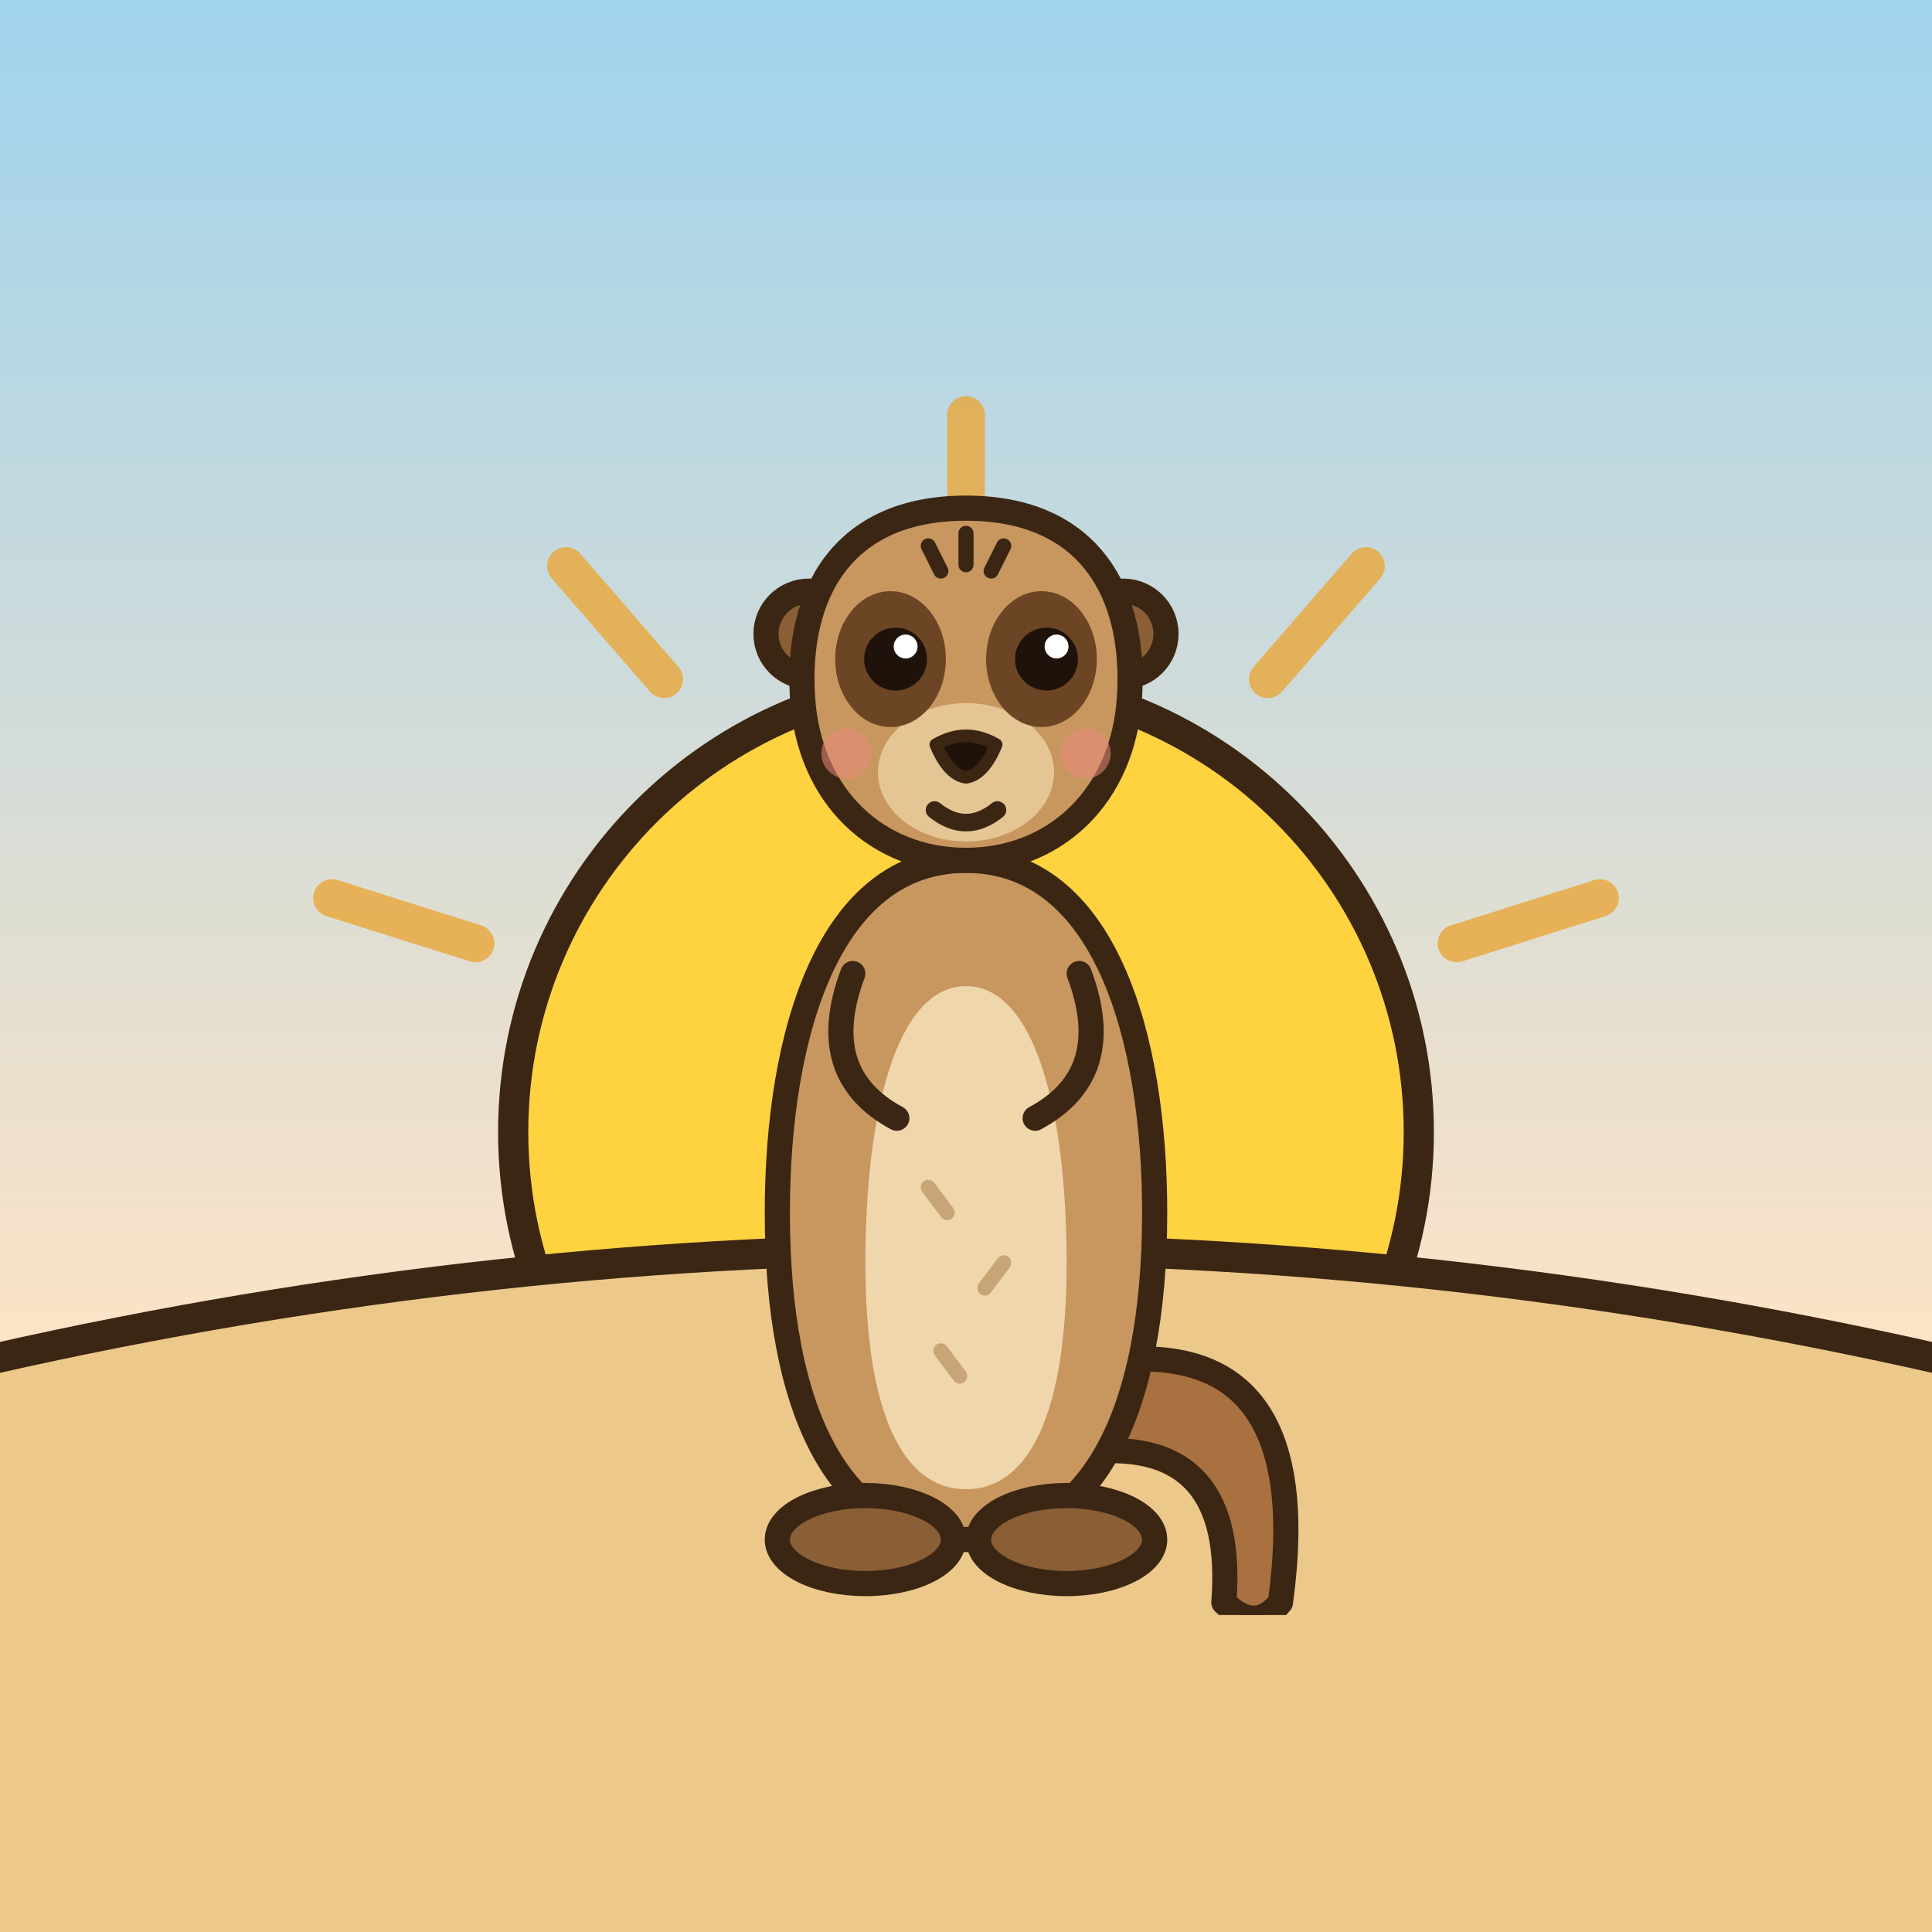
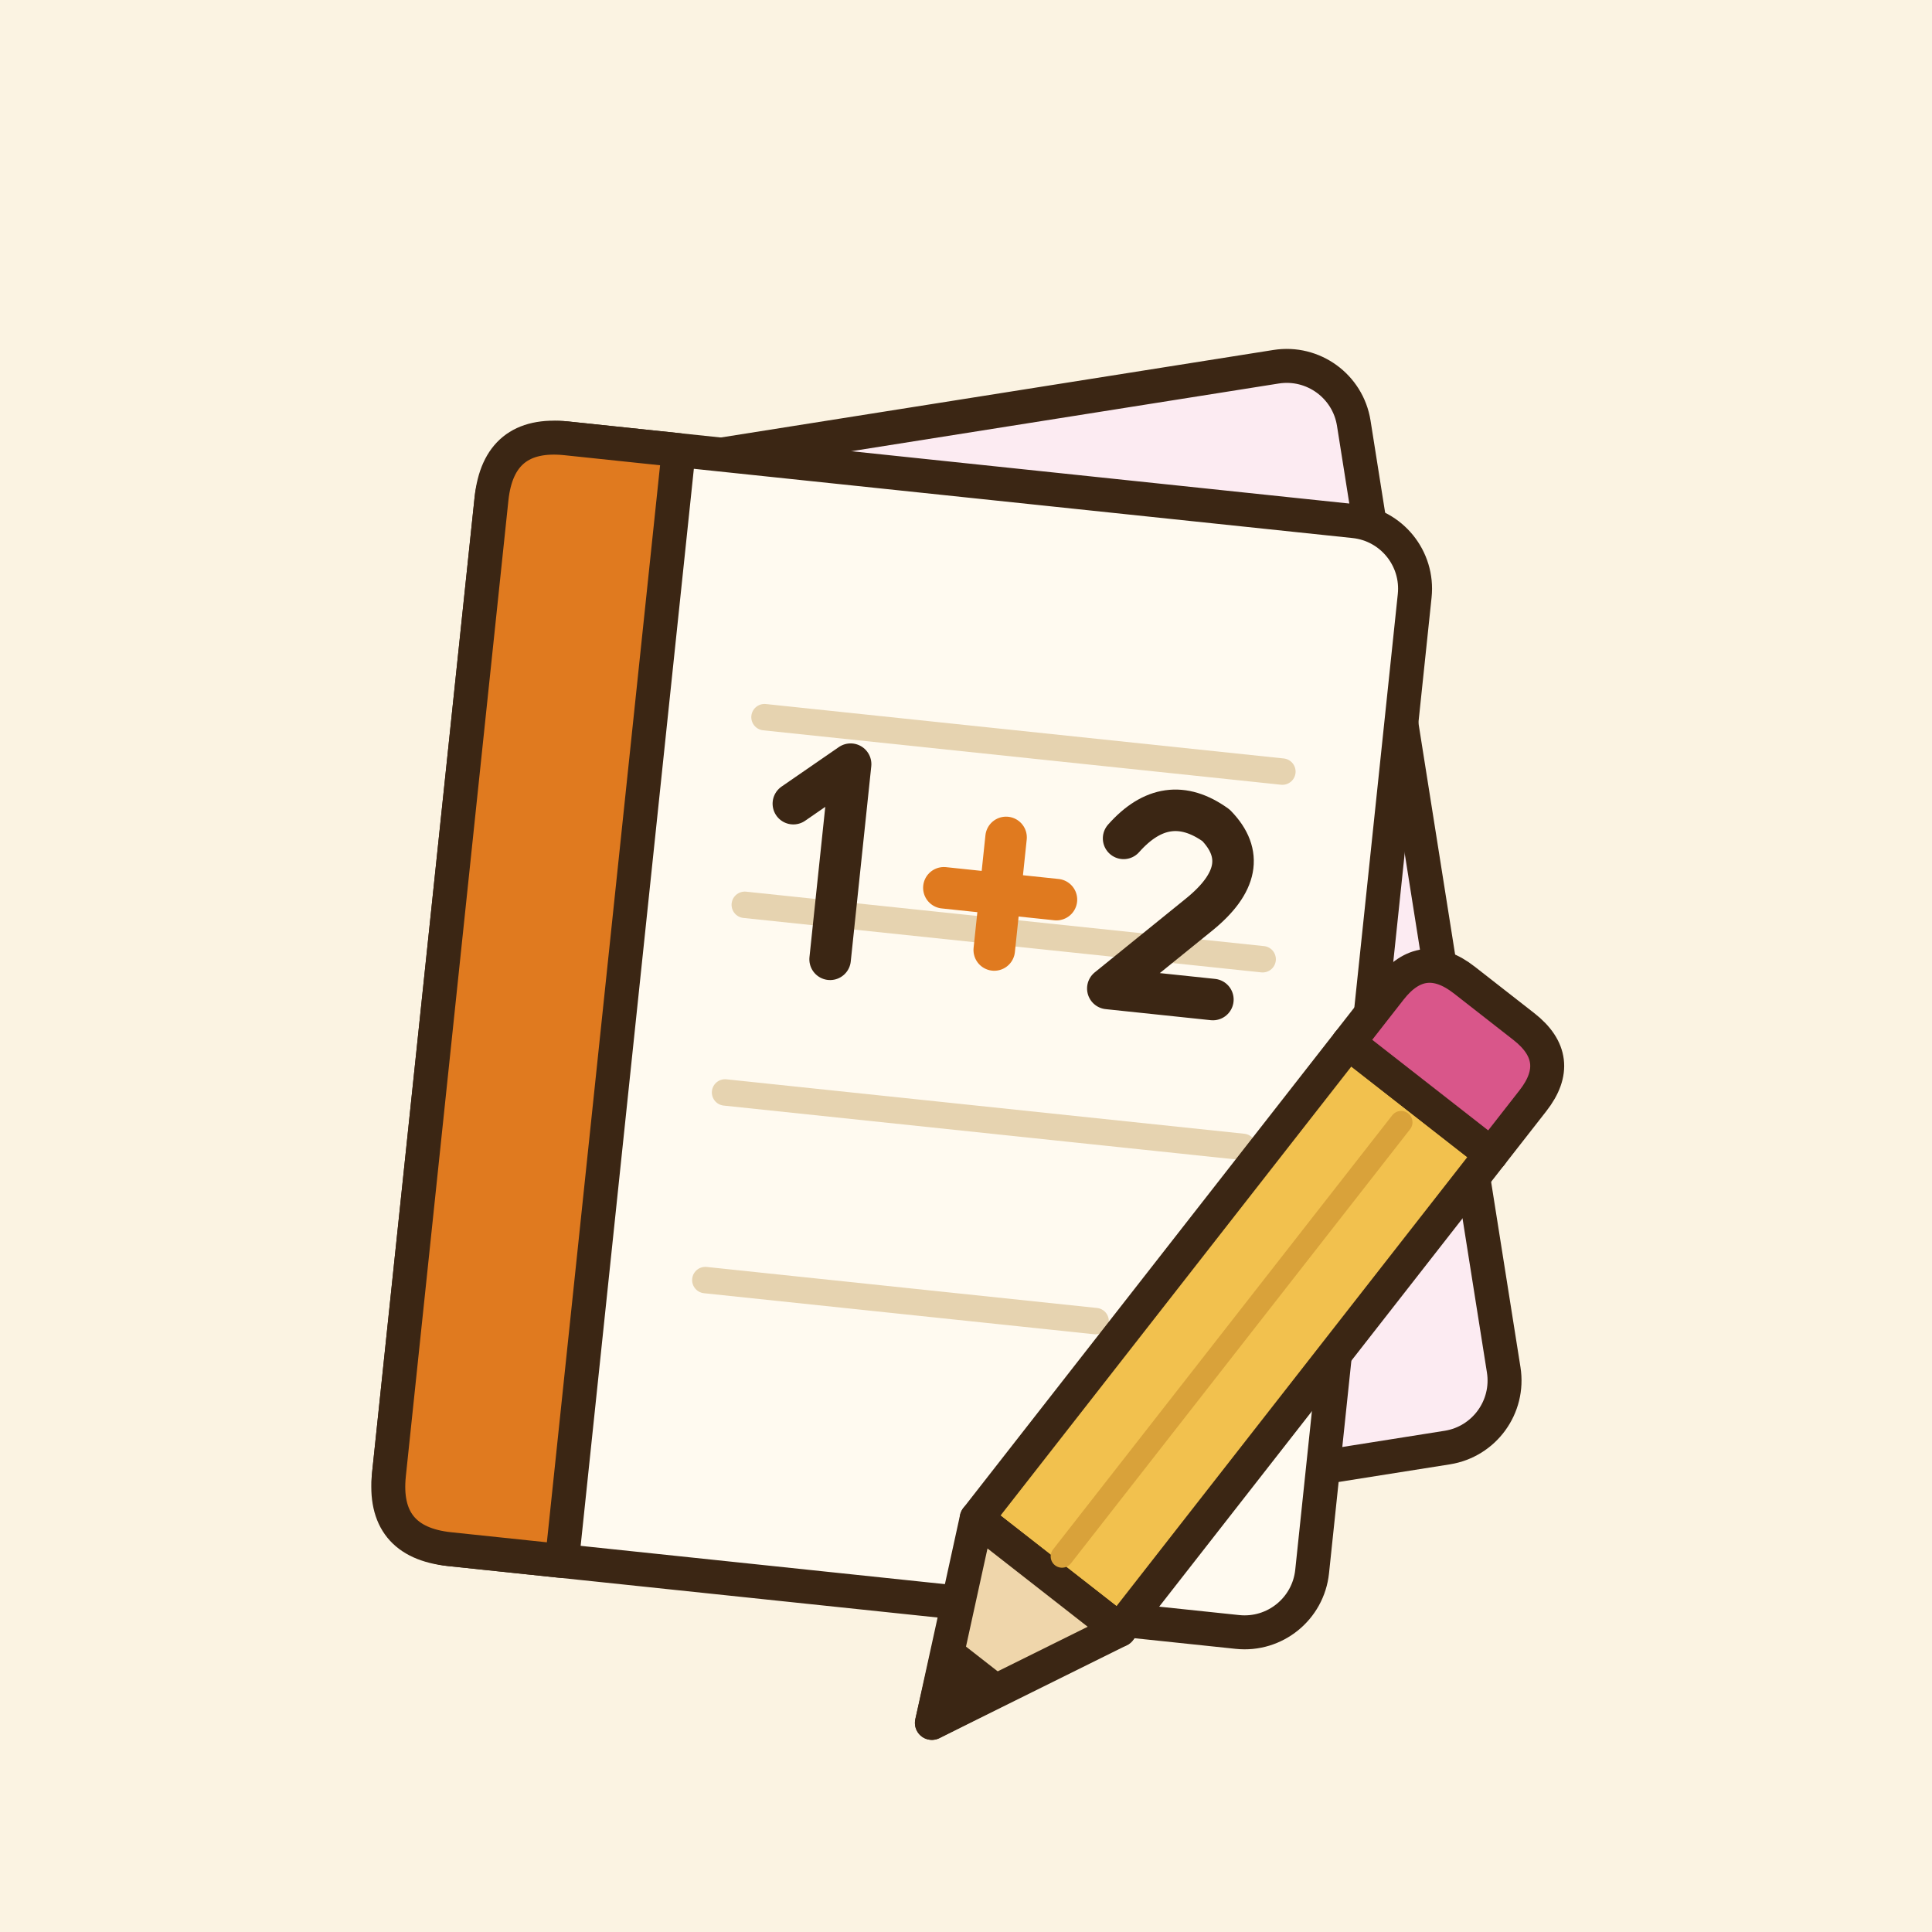
<svg xmlns="http://www.w3.org/2000/svg" viewBox="0 0 512 512">
-   <defs>
-     <linearGradient id="himmel" x1="0" y1="0" x2="0" y2="1">
-       <stop offset="0" stop-color="#9fd3ee" />
-       <stop offset=".7" stop-color="#fde3c6" />
-     </linearGradient>
-     <symbol id="mk" viewBox="0 10 60 90">
-       <g stroke="#3b2614" stroke-width="2" stroke-linejoin="round" stroke-linecap="round">
-         <path d="M40 80 Q58 77 55 99 Q53 101.5 50.5 99 Q51.5 86 40 87 Z" fill="#a8713f" />
-         <path d="M30 40 C19 40 15 54 15 68 C15 84 20 94 30 94 C40 94 45 84 45 68 C45 54 41 40 30 40 Z" fill="#c8965f" />
-         <path d="M30 50 C24.5 50 22 60 22 72 C22 84 25 90 30 90 C35 90 38 84 38 72 C38 60 35.5 50 30 50 Z" fill="#efd6ab" stroke="none" />
-         <path d="M27 66 l1.5 2 M33 72 l-1.5 2 M28 79 l1.5 2" stroke="#c8a576" stroke-width="1.2" />
-         <path d="M21 49 Q18 57 24.5 60.5" fill="none" />
-         <path d="M39 49 Q42 57 35.5 60.5" fill="none" />
-         <ellipse cx="22" cy="94" rx="7" ry="3.5" fill="#8a5f36" />
-         <ellipse cx="38" cy="94" rx="7" ry="3.5" fill="#8a5f36" />
-         <circle cx="17.5" cy="22" r="3.4" fill="#8a5f36" />
-         <circle cx="42.5" cy="22" r="3.4" fill="#8a5f36" />
-         <path d="M30 12 C20 12 16.5 19 17 27 C17.5 35 23 40 30 40 C37 40 42.5 35 43 27 C43.5 19 40 12 30 12 Z" fill="#c8965f" />
-         <path d="M27 15 l1 2 M30 14 v2.5 M33 15 l-1 2" stroke-width="1.2" />
-         <ellipse cx="30" cy="33" rx="7" ry="5.5" fill="#e6c594" stroke="none" />
-         <ellipse cx="24" cy="24" rx="4.4" ry="5.4" fill="#6b4524" stroke="none" />
-         <ellipse cx="36" cy="24" rx="4.4" ry="5.4" fill="#6b4524" stroke="none" />
-         <circle cx="24.4" cy="24" r="2.5" fill="#1e120a" stroke="none" />
-         <circle cx="36.4" cy="24" r="2.5" fill="#1e120a" stroke="none" />
-         <circle cx="25.2" cy="23" r=".95" fill="#fff" stroke="none" />
-         <circle cx="37.2" cy="23" r=".95" fill="#fff" stroke="none" />
-         <circle cx="20.5" cy="31.5" r="2" fill="#e98a7a" opacity=".55" stroke="none" />
-         <circle cx="39.5" cy="31.5" r="2" fill="#e98a7a" opacity=".55" stroke="none" />
-         <path d="M27.6 30.8 Q30 29.4 32.4 30.8 Q31.4 33.2 30 33.4 Q28.6 33.2 27.6 30.8 Z" fill="#1e120a" stroke-width="1" />
-         <path d="M27.5 36 Q30 38 32.5 36" fill="none" stroke-width="1.4" />
-       </g>
-     </symbol>
-   </defs>
-   <rect width="512" height="512" fill="url(#himmel)" />
-   <g stroke="#e9a63a" stroke-width="10" stroke-linecap="round" opacity=".8">
-     <path d="M256 150 v-40 M176 180 l-26 -30 M336 180 l26 -30 M126 250 l-38 -12 M386 250 l38 -12" />
+   <rect width="512" height="512" fill="#fbf3e2" />
+   <g stroke="#3b2614" stroke-width="9" stroke-linejoin="round" stroke-linecap="round">
+     <g transform="rotate(-9 256 256)">
+       <rect x="150" y="112" width="230" height="290" rx="18" fill="#fcebf2" />
+       <path d="M150 130 Q150 112 168 112 H196 V402 H168 Q150 402 150 384 Z" fill="#d9568a" />
+     </g>
+     <g transform="rotate(6 256 256)">
+       <rect x="118" y="128" width="246" height="296" rx="18" fill="#fffaf0" />
+       <path d="M118 146 Q118 128 136 128 H166 V424 H136 Q118 424 118 406 Z" fill="#e07a1f" />
+       <path d="M196 196 H334 M196 246 H334 M196 296 H334 M196 346 H300" stroke="#e6d3b0" stroke-width="7" />
+       <path d="M206 218 l14 -12 v52" stroke="#3b2614" stroke-width="11" fill="none" />
+       <path d="M248 236 h30 M263 221 v30" stroke="#e07a1f" stroke-width="11" />
+       <path d="M294 218 q10 -14 24 -6 q12 10 -2 24 l-22 22 h28" stroke="#3b2614" stroke-width="11" fill="none" />
+     </g>
+     <g transform="translate(40 14) rotate(38 300 330)">
+       <rect x="272" y="266" width="48" height="160" fill="#f2c14e" />
+       <path d="M272 266 H320 V248 Q320 234 306 234 H286 Q272 234 272 248 Z" fill="#d9568a" />
+       <path d="M272 426 L296 476 L320 426 Z" fill="#efd6ab" />
+       <path d="M288 459 L296 476 L304 459 Z" fill="#3b2614" />
+       <path d="M296 274 V420" stroke-width="6" stroke="#d9a23a" />
+     </g>
  </g>
-   <circle cx="256" cy="300" r="120" fill="#ffd23f" stroke="#3b2614" stroke-width="8" />
-   <path d="M-10 362 Q256 300 522 362 V522 H-10 Z" fill="#ecc98a" stroke="#3b2614" stroke-width="8" />
-   <use href="#mk" x="156" y="128" width="200" height="300" />
</svg>
